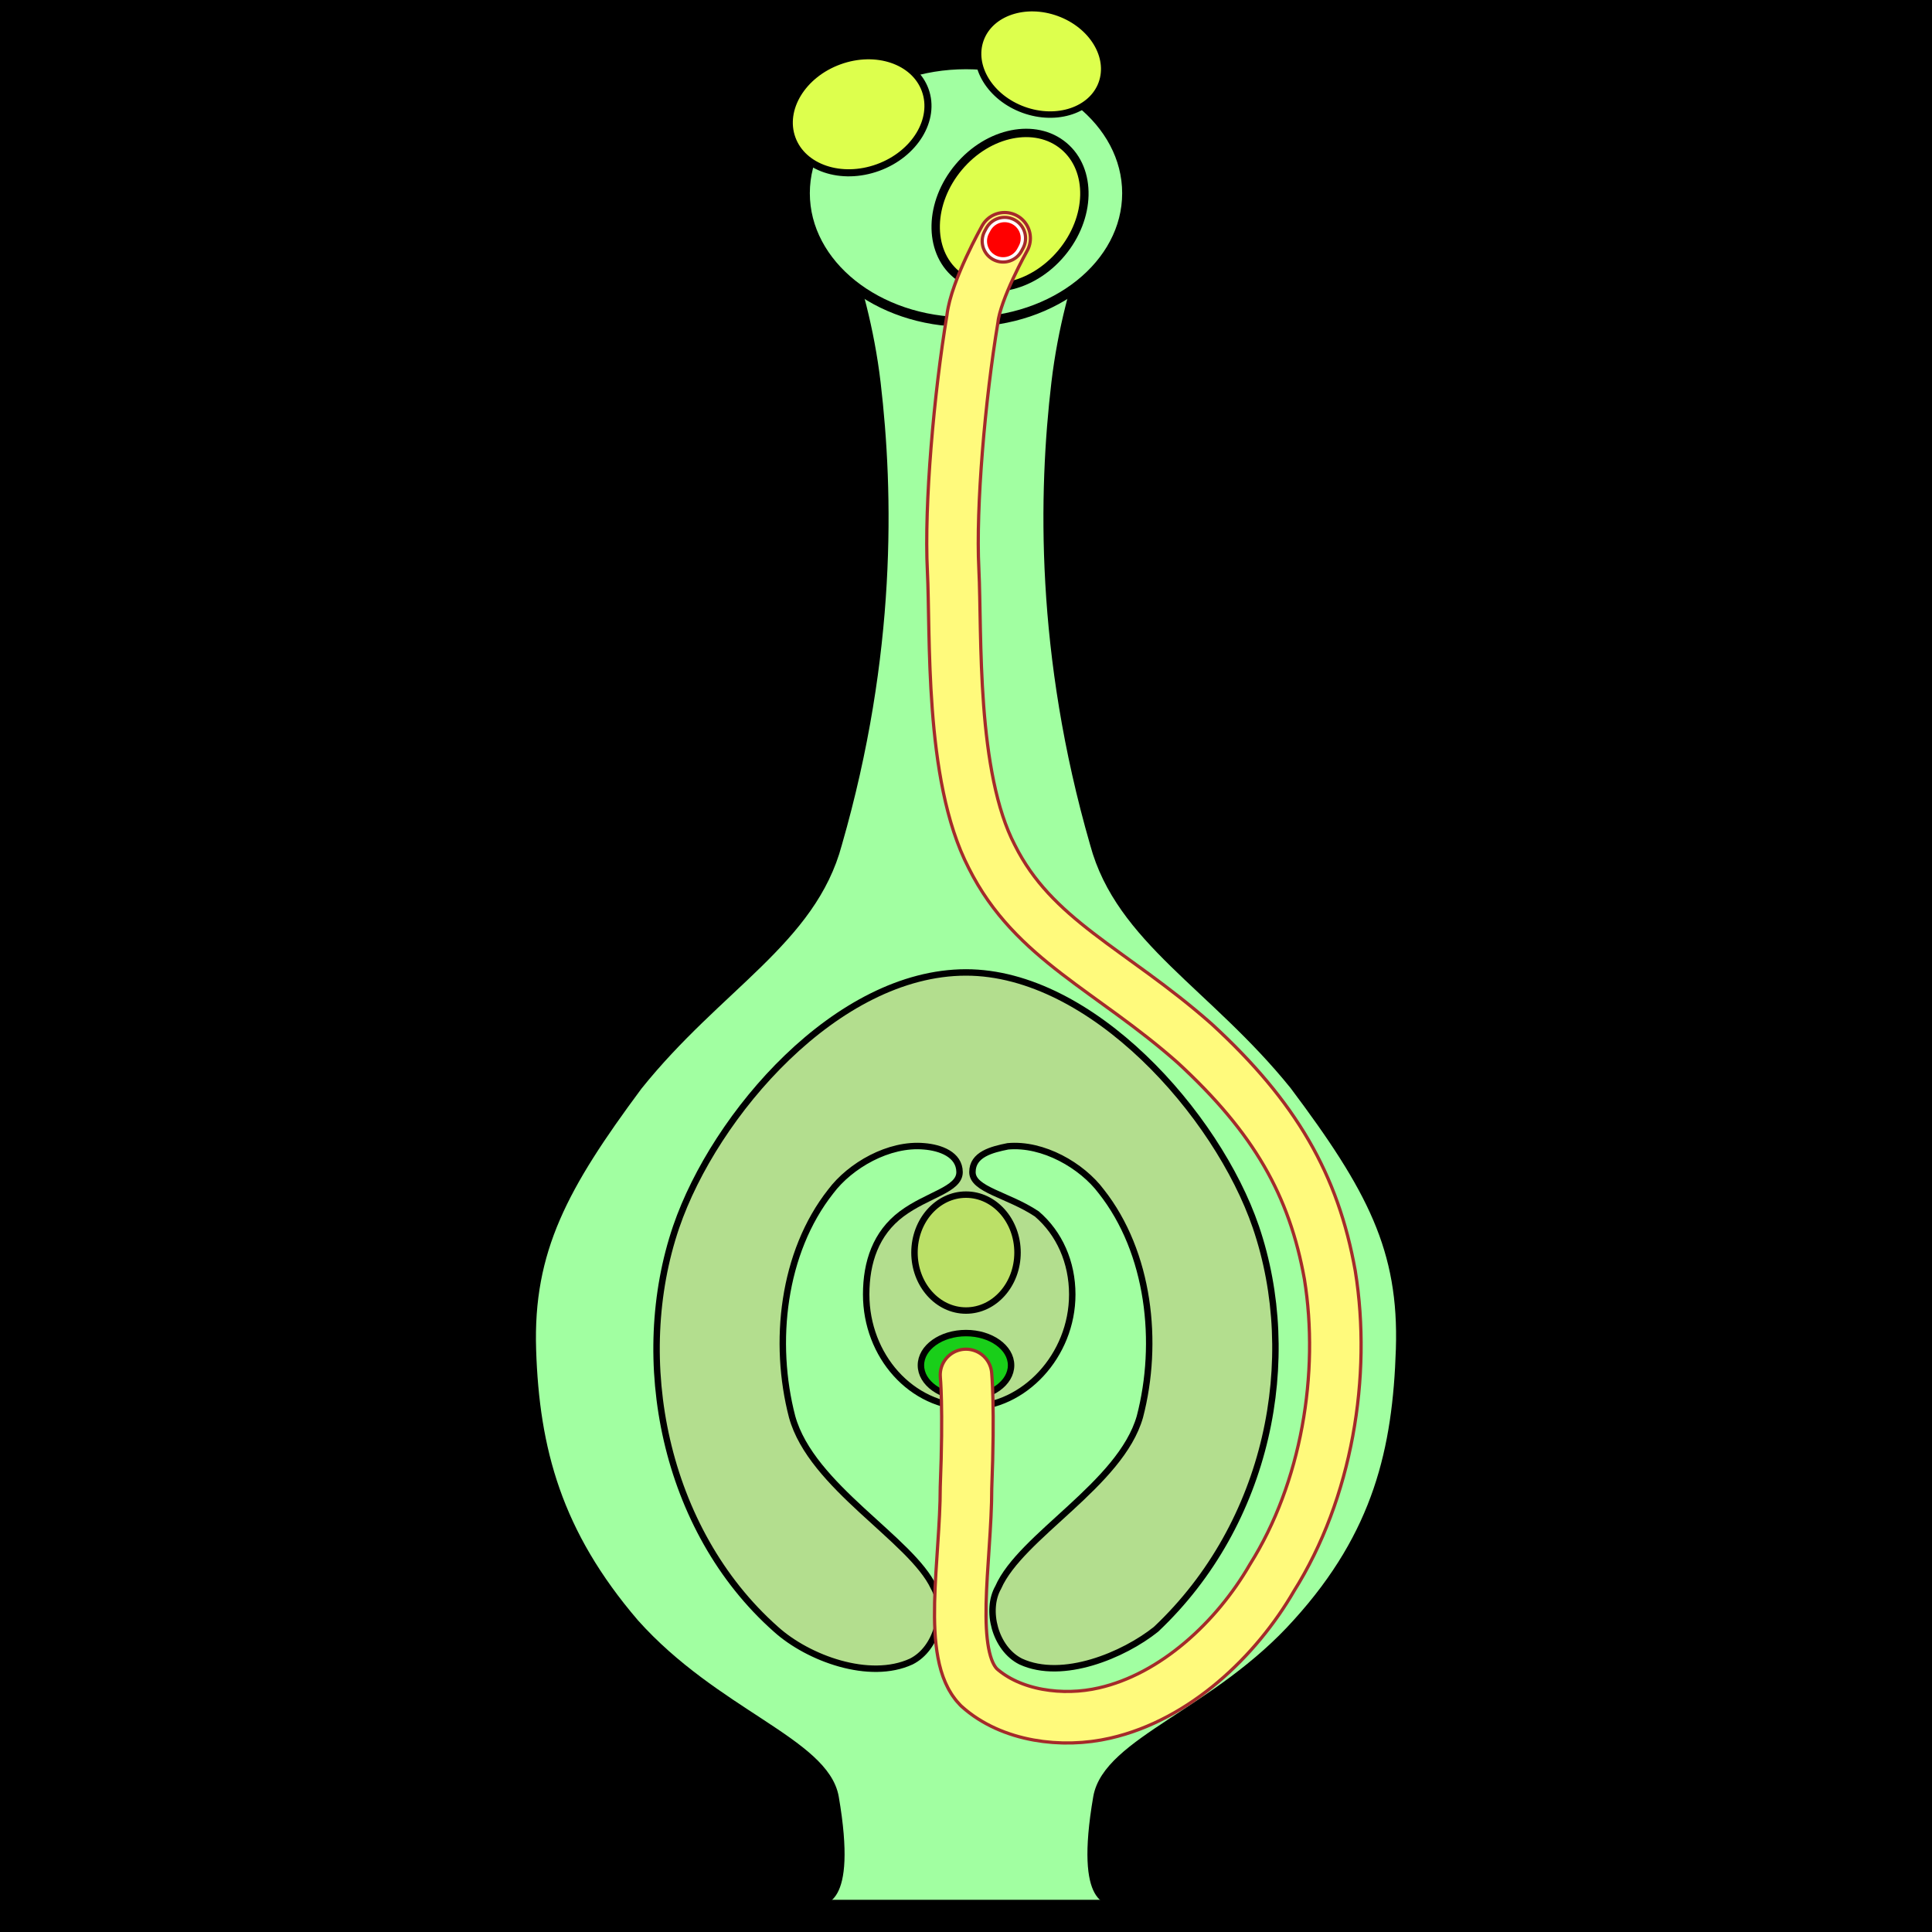
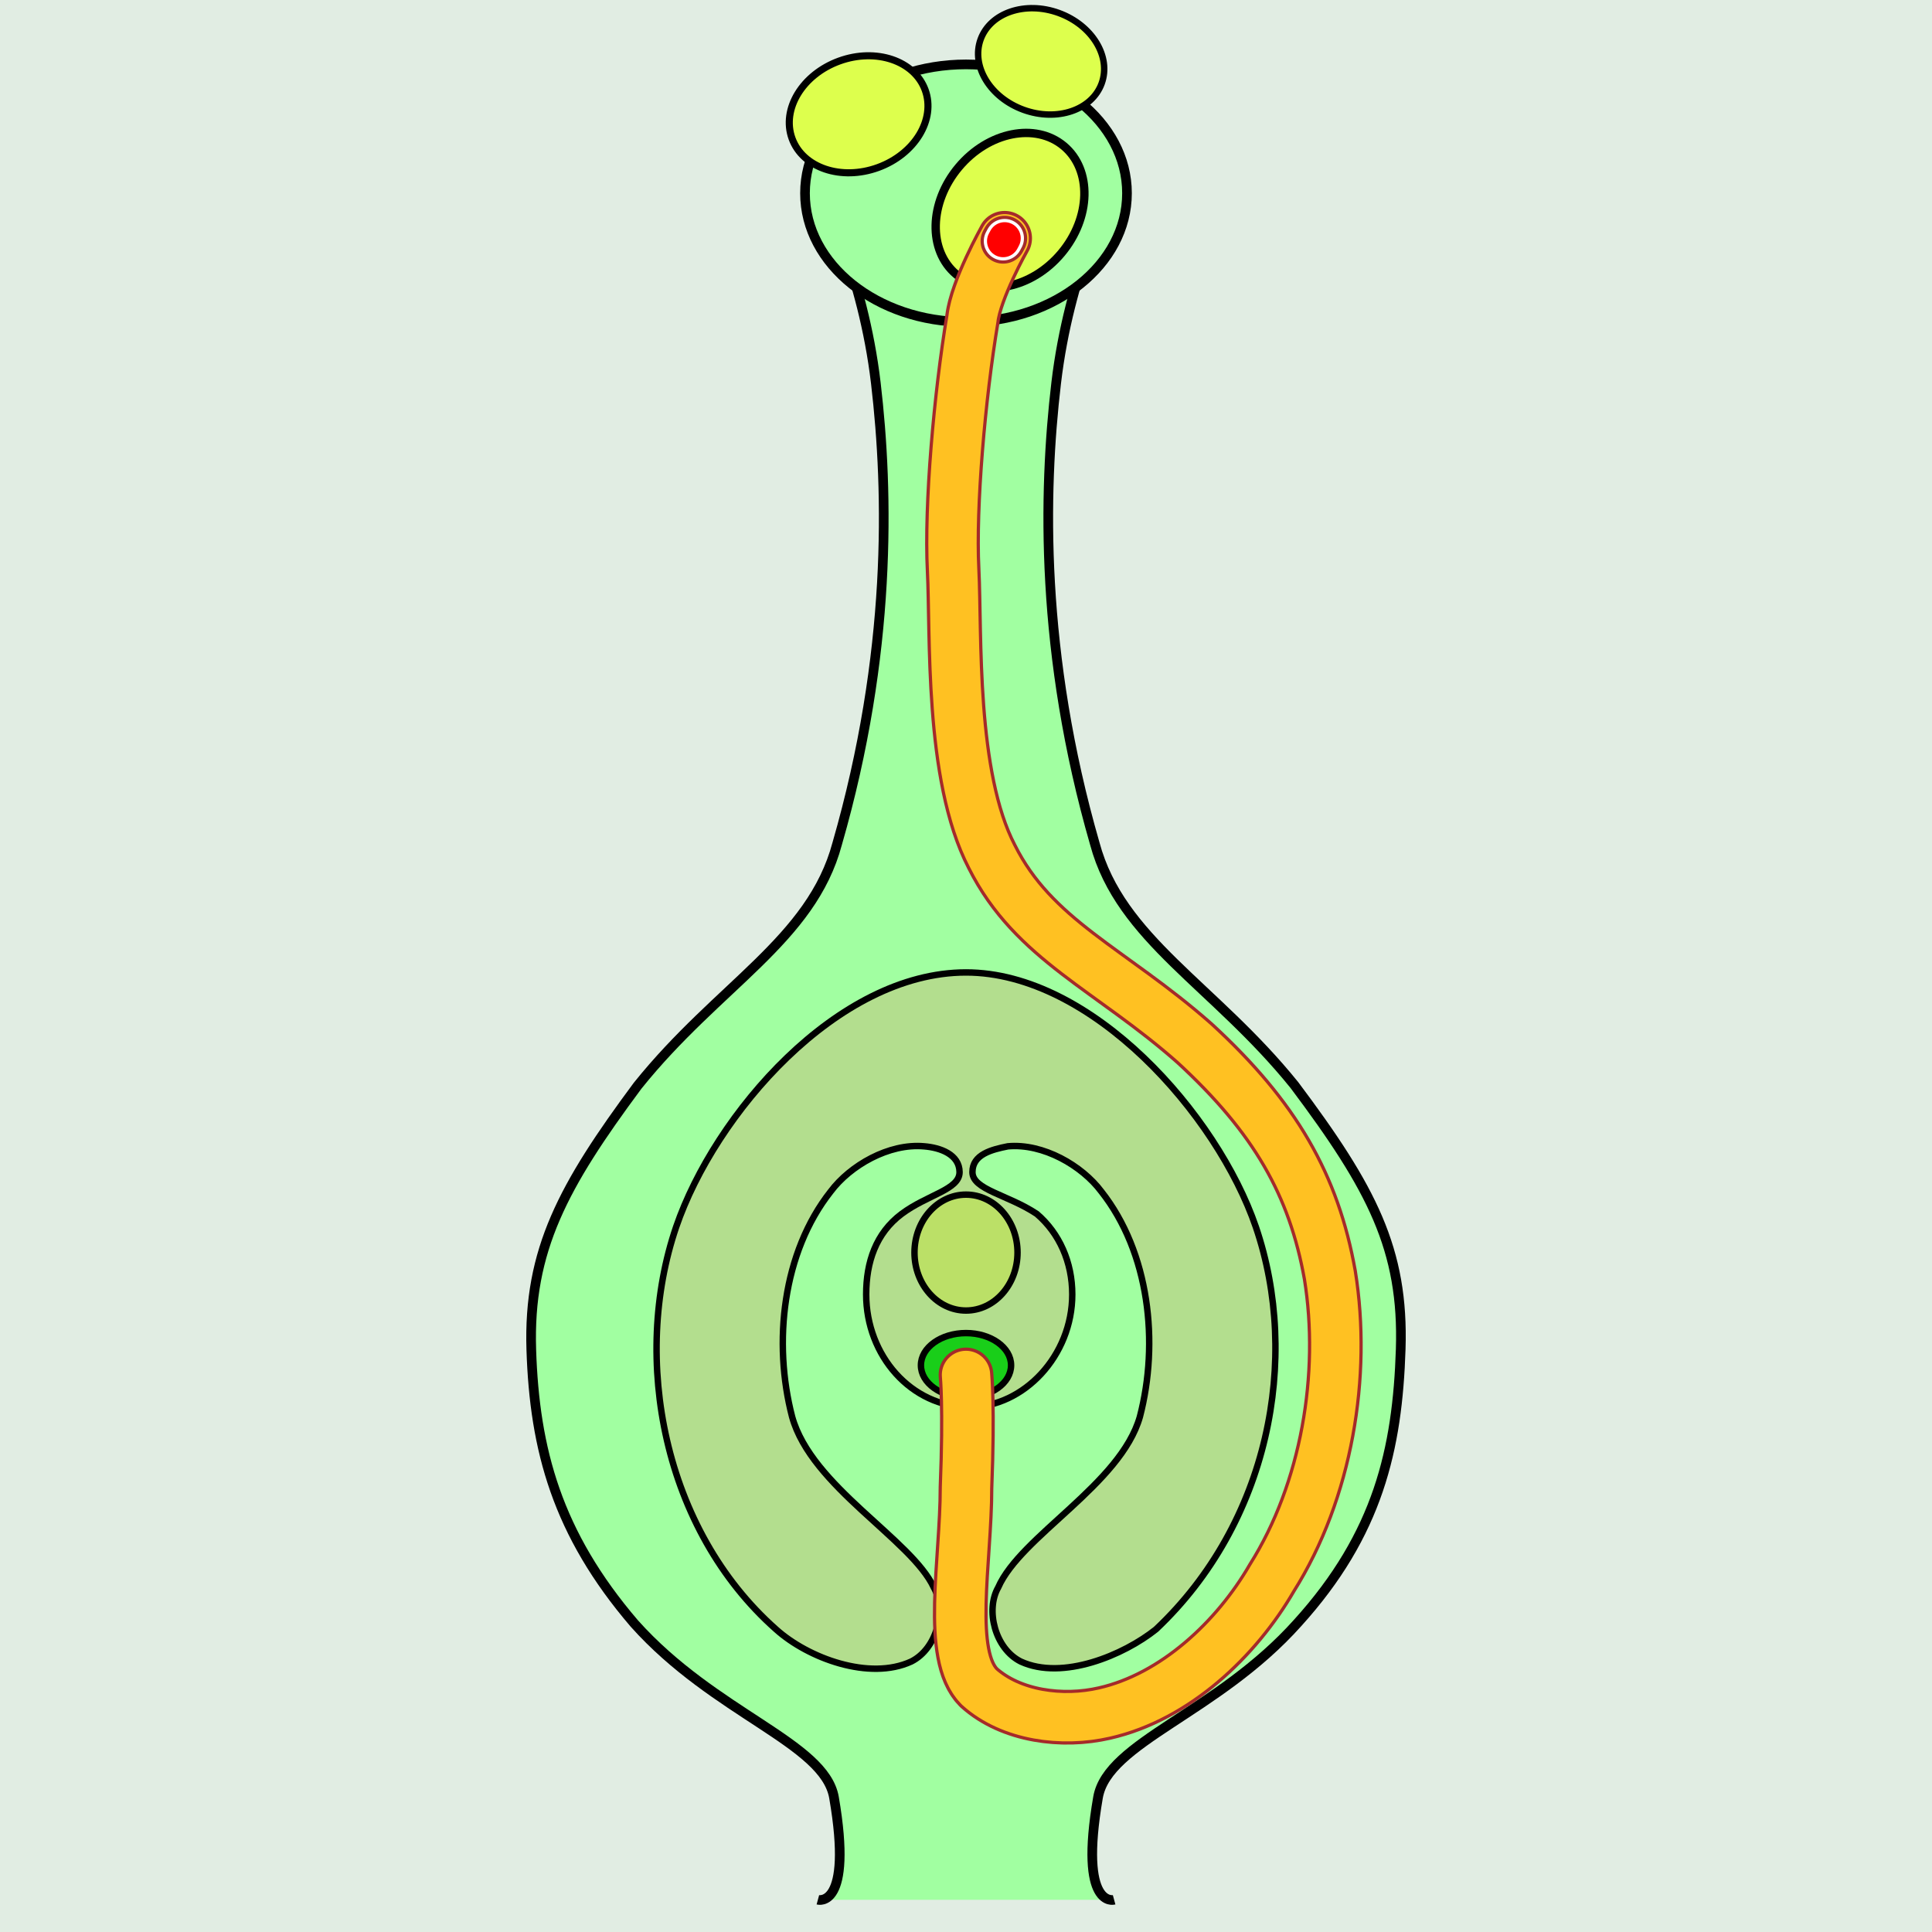
<svg xmlns="http://www.w3.org/2000/svg" xmlns:xlink="http://www.w3.org/1999/xlink" id="svg4627" version="1.1" viewBox="-300 -300 600 600">
  <style type="text/css">
- */
+ 
#bg {
  fill: #e1ede3;
+   
}

#arr,
#griff {
  fill: #a1ffa1;
  stroke: black;
  stroke-width: 3;
}

#test {
  fill: red;
}

.pollen,
.froemne,
.eggecelle,
.fruktknute {
  stroke: black;
  stroke-width: 2;
}

.pollen {
  fill: #ddff4d;
}

.fruktknute {
  fill: #b3de8e;
}

.froemne {
  fill: #bbe067;
}

.eggecelle {
  fill: #19ce19;
  animation-name: egg;
  animation-duration: 8s;
  animation-timing-function: ease-in-out;
  animation-iteration-count: infinite;
}

.centercross {
  stroke: red;
  stroke-width: 1;
  stroke-dasharray: 10 10;
  stroke-dashoffset: 5;
}

.pollenkornet_bane {
  stroke: unset;
  /*animate stroke-dashoffset from 674-2*/
  fill: none;
  stroke-linecap: round;
  animation-name: transport_path;
-   animation-duration: 30s;
+   animation-duration: 15s;
  animation-timing-function: linear;
  animation-iteration-count: infinite;
  
}

.pollenkornet_korn {
  stroke: unset;
  /*animate stroke-dashoffset from 674-5*/
  fill: none;
  stroke-linecap: round;
  animation-name: transport_path_korn;
-   animation-duration: 30s;
+   animation-duration: 15s;
  animation-timing-function: linear;
  animation-iteration-count: infinite;
}


.pollenkornet_bane_vegg {
  stroke-width: 17;
  stroke: brown;
  stroke-dasharray: 700 1400;
}

.pollenkornet_bane_hulrom {
  stroke-width: 15;
-   stroke: #fffa7c;
+   stroke: #ffc122;
  stroke-dasharray: 700 1400;
}

.pollenkornet_tupp_vegg_bg {
  stroke-width: 14;
  stroke: brown;
  stroke-dasharray: 1 700;
}

.pollenkornet_tupp_vegg {
  stroke-width: 12;
  stroke: white;
  stroke-dasharray: 1 700;
}

.pollenkornet_tupp {
  stroke-width: 10;
  stroke: red;
  stroke-dasharray: 1 700;
}

@keyframes transport_path {
  0% {stroke-dashoffset: 750;}
  70% {stroke-dashoffset: 0;}
  90% {opacity:1;}
  100% {stroke-dashoffset: 3; opacity:0;}
}

@keyframes transport_path_korn {
  0% {stroke-dashoffset: 720;}
  5% {stroke-dashoffset: 720;}
  70% {stroke-dashoffset: 10;}
  90% {}
  100% {}
}

@keyframes egg {
  0% {transform: scale(1);}
  70% {transform: scale(1);}
  70% {transform: scale(1.1);}
  90% {}
  100% {}
}
- /**/
+ 
  </style>
  <defs id="defs4621">
    <ellipse class="pollen" id="def_pollen" rx="20" ry="16" cx="0" cy="0" />
    <use id="def_pollen_1" xlink:href="#def_pollen" x="-10" y="-8" transform="rotate(20)" />
    <use id="def_pollen_2" xlink:href="#def_pollen" x="-10" y="-8" transform="scale(1.3) rotate(-50)" />
    <use id="def_pollen_3" xlink:href="#def_pollen" x="-10" y="-8" transform="scale(1.1) rotate(-20)" />
    <ellipse class="froemne" id="def_froemne" rx="16" ry="18" cx="0" cy="0" />
    <ellipse class="eggecelle" id="def_eggecelle" rx="14" ry="10" cx="0" cy="0" />
    <g id="def_center" transform="translate(0,0)">
      <line id="def_center_v" class="centercross" x1="0" x2="0" y1="-300" y2="300" />
      <line id="def_center_h" class="centercross" x1="-300" x2="300" y1="0" y2="0" />
    </g>
    <path class="pollenkornet_bane" id="def_pollenkornet_bane" d="m 12,-226 c 0,0 -9,16 -10,25 -4,24 -7,58 -6,78 1,20 -1,64 12,89 13,26 37,35 63,58 25,23 37,44 42,72 5,31 -1,67 -18,94 -11,19 -30,37 -52,42 -13,3 -29,1 -39,-8 -10,-10 -4,-39 -4,-62 C 1,137 -0,127 -0,127" />
    <path class="pollenkornet_korn" id="def_pollenkornet_korn" d="m 12,-226 c 0,0 -9,16 -10,25 -4,24 -7,58 -6,78 1,20 -1,64 12,89 13,26 37,35 63,58 25,23 37,44 42,72 5,31 -1,67 -18,94 -11,19 -30,37 -52,42 -13,3 -29,1 -39,-8 -10,-10 -4,-39 -4,-62 C 1,137 -0,127 -0,127" />
  </defs>
  <g id="layer1">
    <rect id="bg" x="-300" y="-300" width="600" height="600" />
    <path id="griff" d="m -46,290 c 0,0 11,3 5,-31.8 -3,-17 -37,-26 -62,-54 -24,-28 -31,-54 -32,-85 -1,-31 10,-51 33,-82 C -77,6 -48,-8 -40,-38 c 17,-59 16,-109 12,-143 -4,-34 -17,-59 -17,-59 h 90 c 0,0 -13,25 -17,59 -4,34 -5,84 12,143 8,29.714 37,44 62,75 24,32 34,51 33,82 -1,31 -7,57.4 -32,85 C 78,232 44,241 41,258.2 35,293 46,290 46,290" />
    <ellipse id="arr" rx="50" ry="40" cx="0" cy="-240" />
    <use xlink:href="#def_pollen_1" x="30" y="-270" />
    <use xlink:href="#def_pollen_2" x="30" y="-238" />
    <use xlink:href="#def_pollen_3" x="-20" y="-260" />
    <path id="fruktknute" class="fruktknute" d="m -20,77 c -8,6 -11,15 -11,25 0,19 14,35 32,35 17,0 32,-16 32,-35 0,-10 -4,-19 -11,-25 C 13,71 2,69.5 2,64 2,58.5 8,57 13,56 c 11,-1 23,6 29,14 15,19 18,47 12,70 -6,21 -37,37 -44,53 -4,7 -1,19 7,23 13,6 32,-2 42,-10 C 94,173 104,122 90,81 78,46 39,2 0,2 c -40,0 -78,44 -90,79 -14,41 -4,94 31,125 10,9 29,16 42,10 8,-4 11,-16 7,-23 -7,-15 -38,-31.3 -44,-53 -6,-23 -3,-51 12,-70 6,-8 18,-15 29,-14 5,0.4 10.94,2.5 11,8 0,5.5 -10,7 -18,13 z" />
    <use xlink:href="#def_froemne" x="0" y="89" />
    <use xlink:href="#def_eggecelle" x="0" y="124" />
    <use class="pollenkornet_bane_vegg" xlink:href="#def_pollenkornet_bane" x="0" y="0" />
    <use class="pollenkornet_bane_hulrom" xlink:href="#def_pollenkornet_bane" x="0" y="0" />
    <use class="pollenkornet_tupp_vegg_bg" xlink:href="#def_pollenkornet_korn" x="0" y="0" />
    <use class="pollenkornet_tupp_vegg" xlink:href="#def_pollenkornet_korn" x="0" y="0" />
    <use class="pollenkornet_tupp" xlink:href="#def_pollenkornet_korn" x="0" y="0" />
  </g>
</svg>
